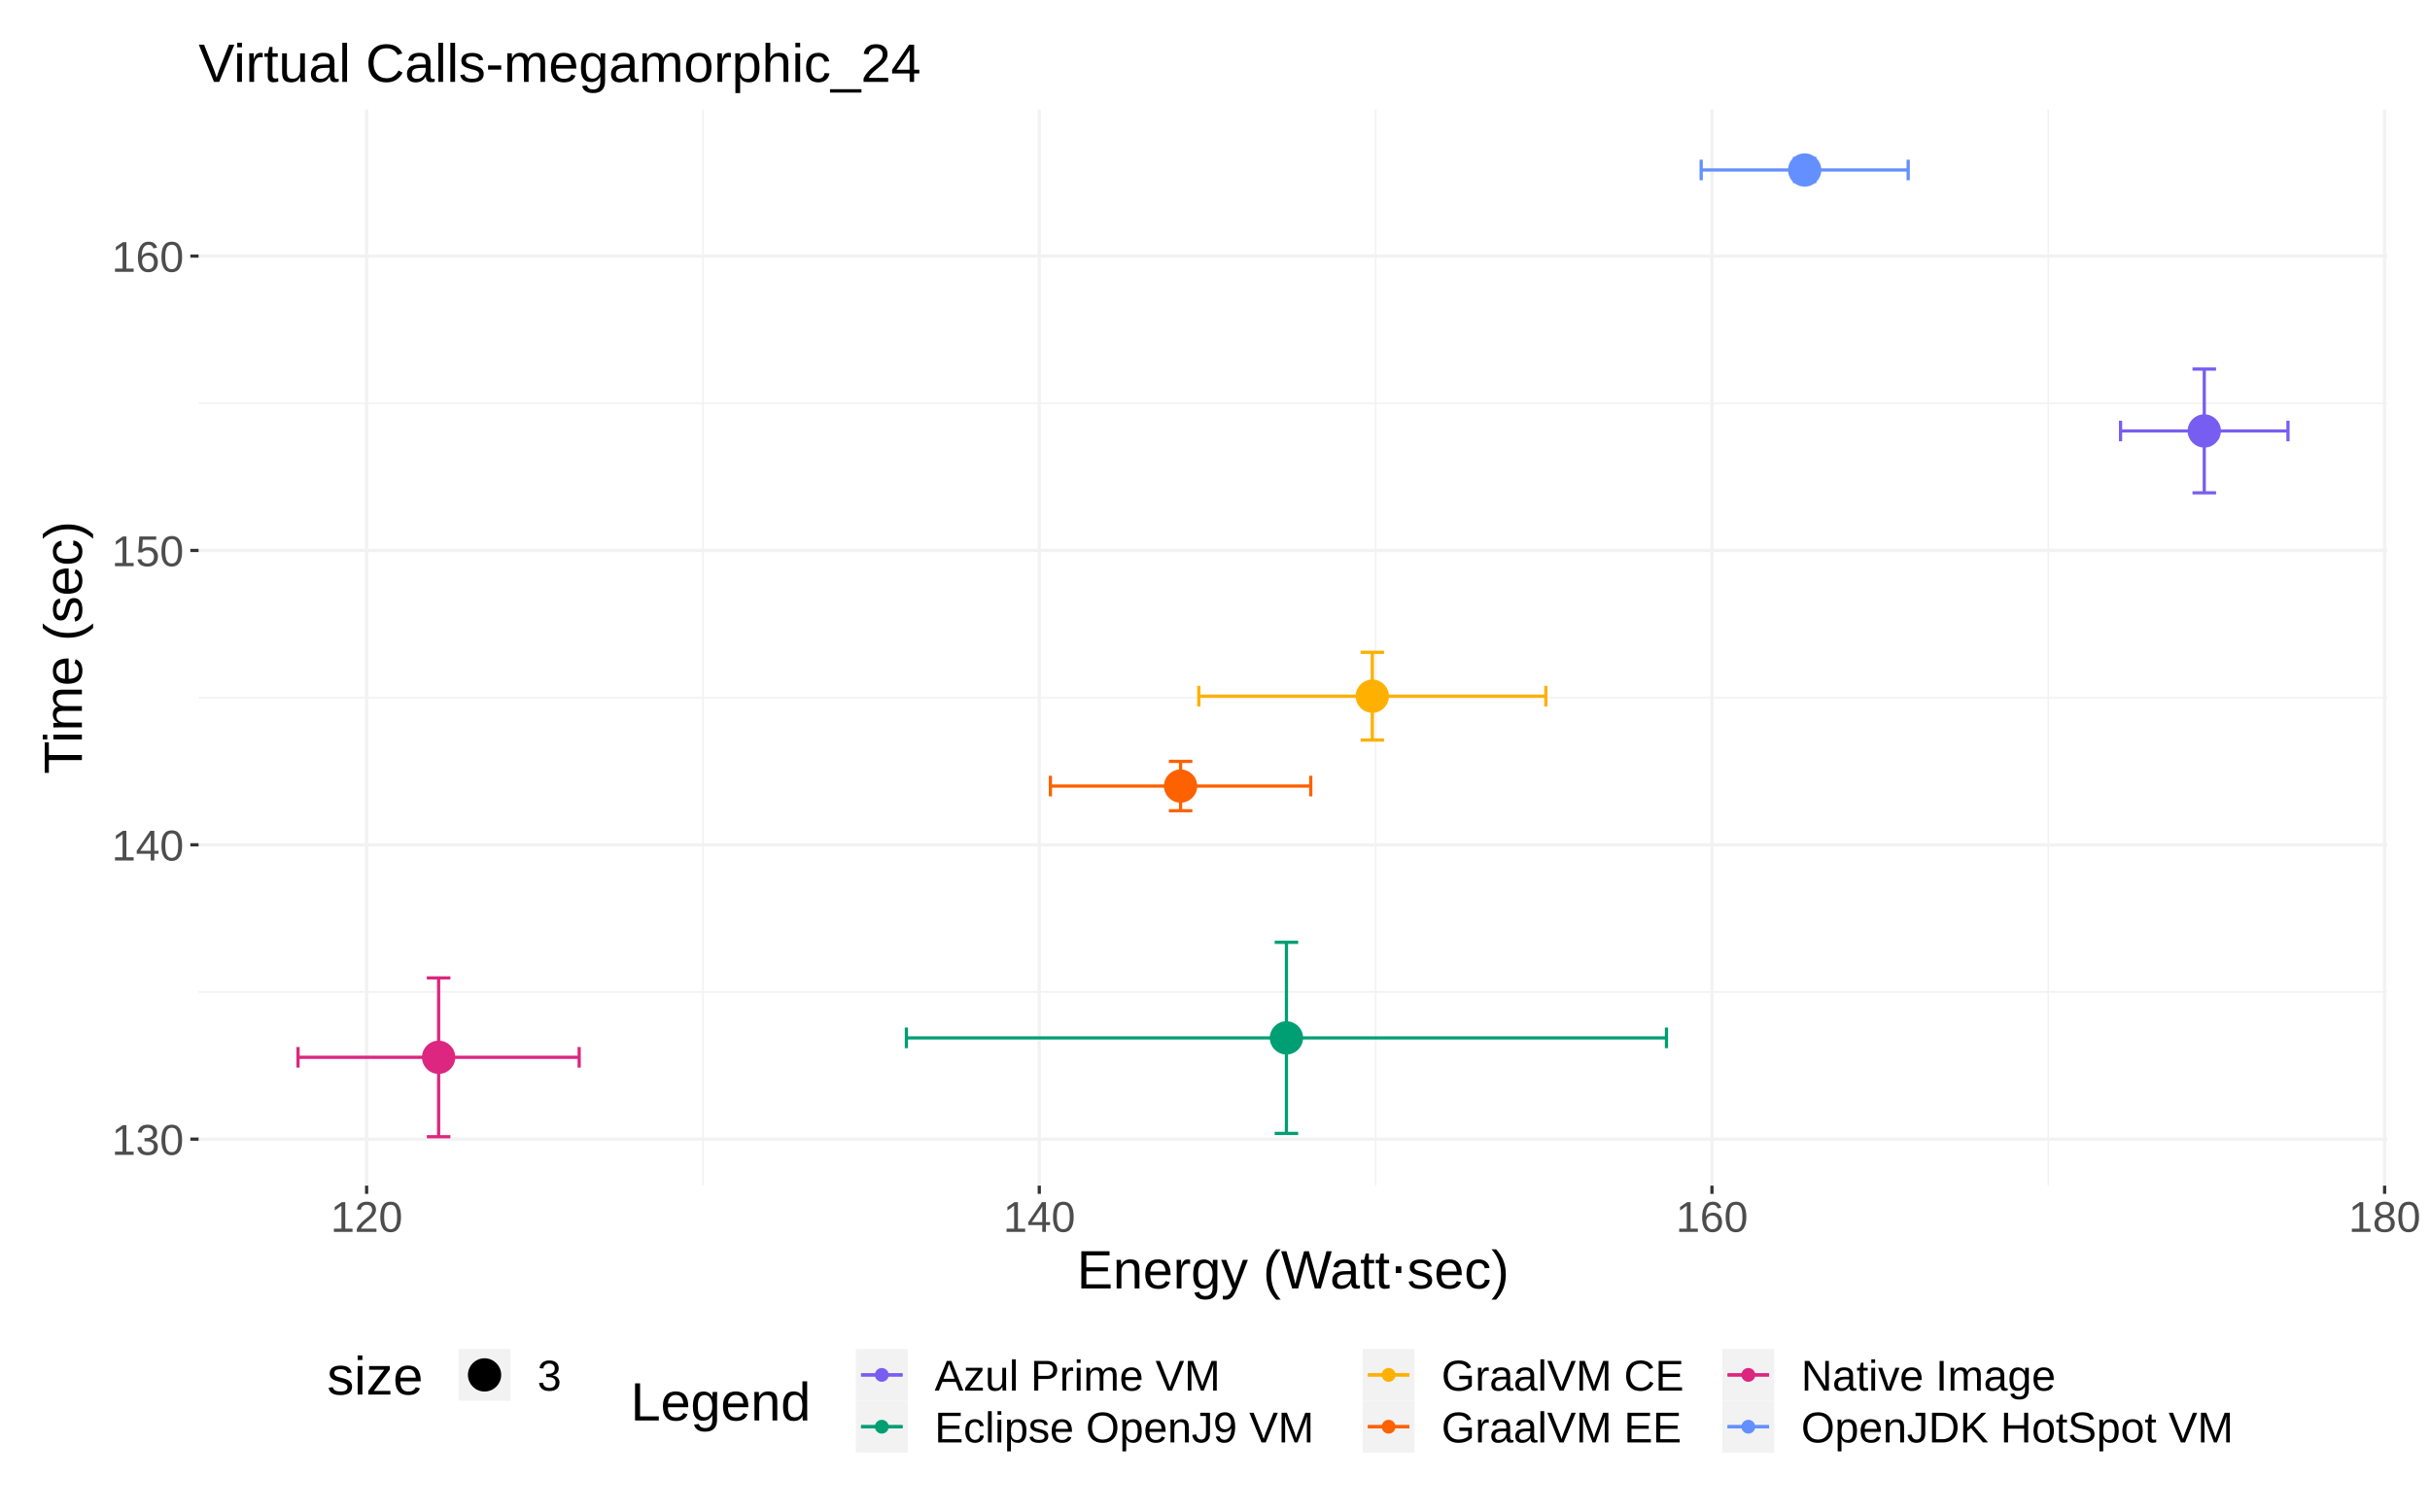
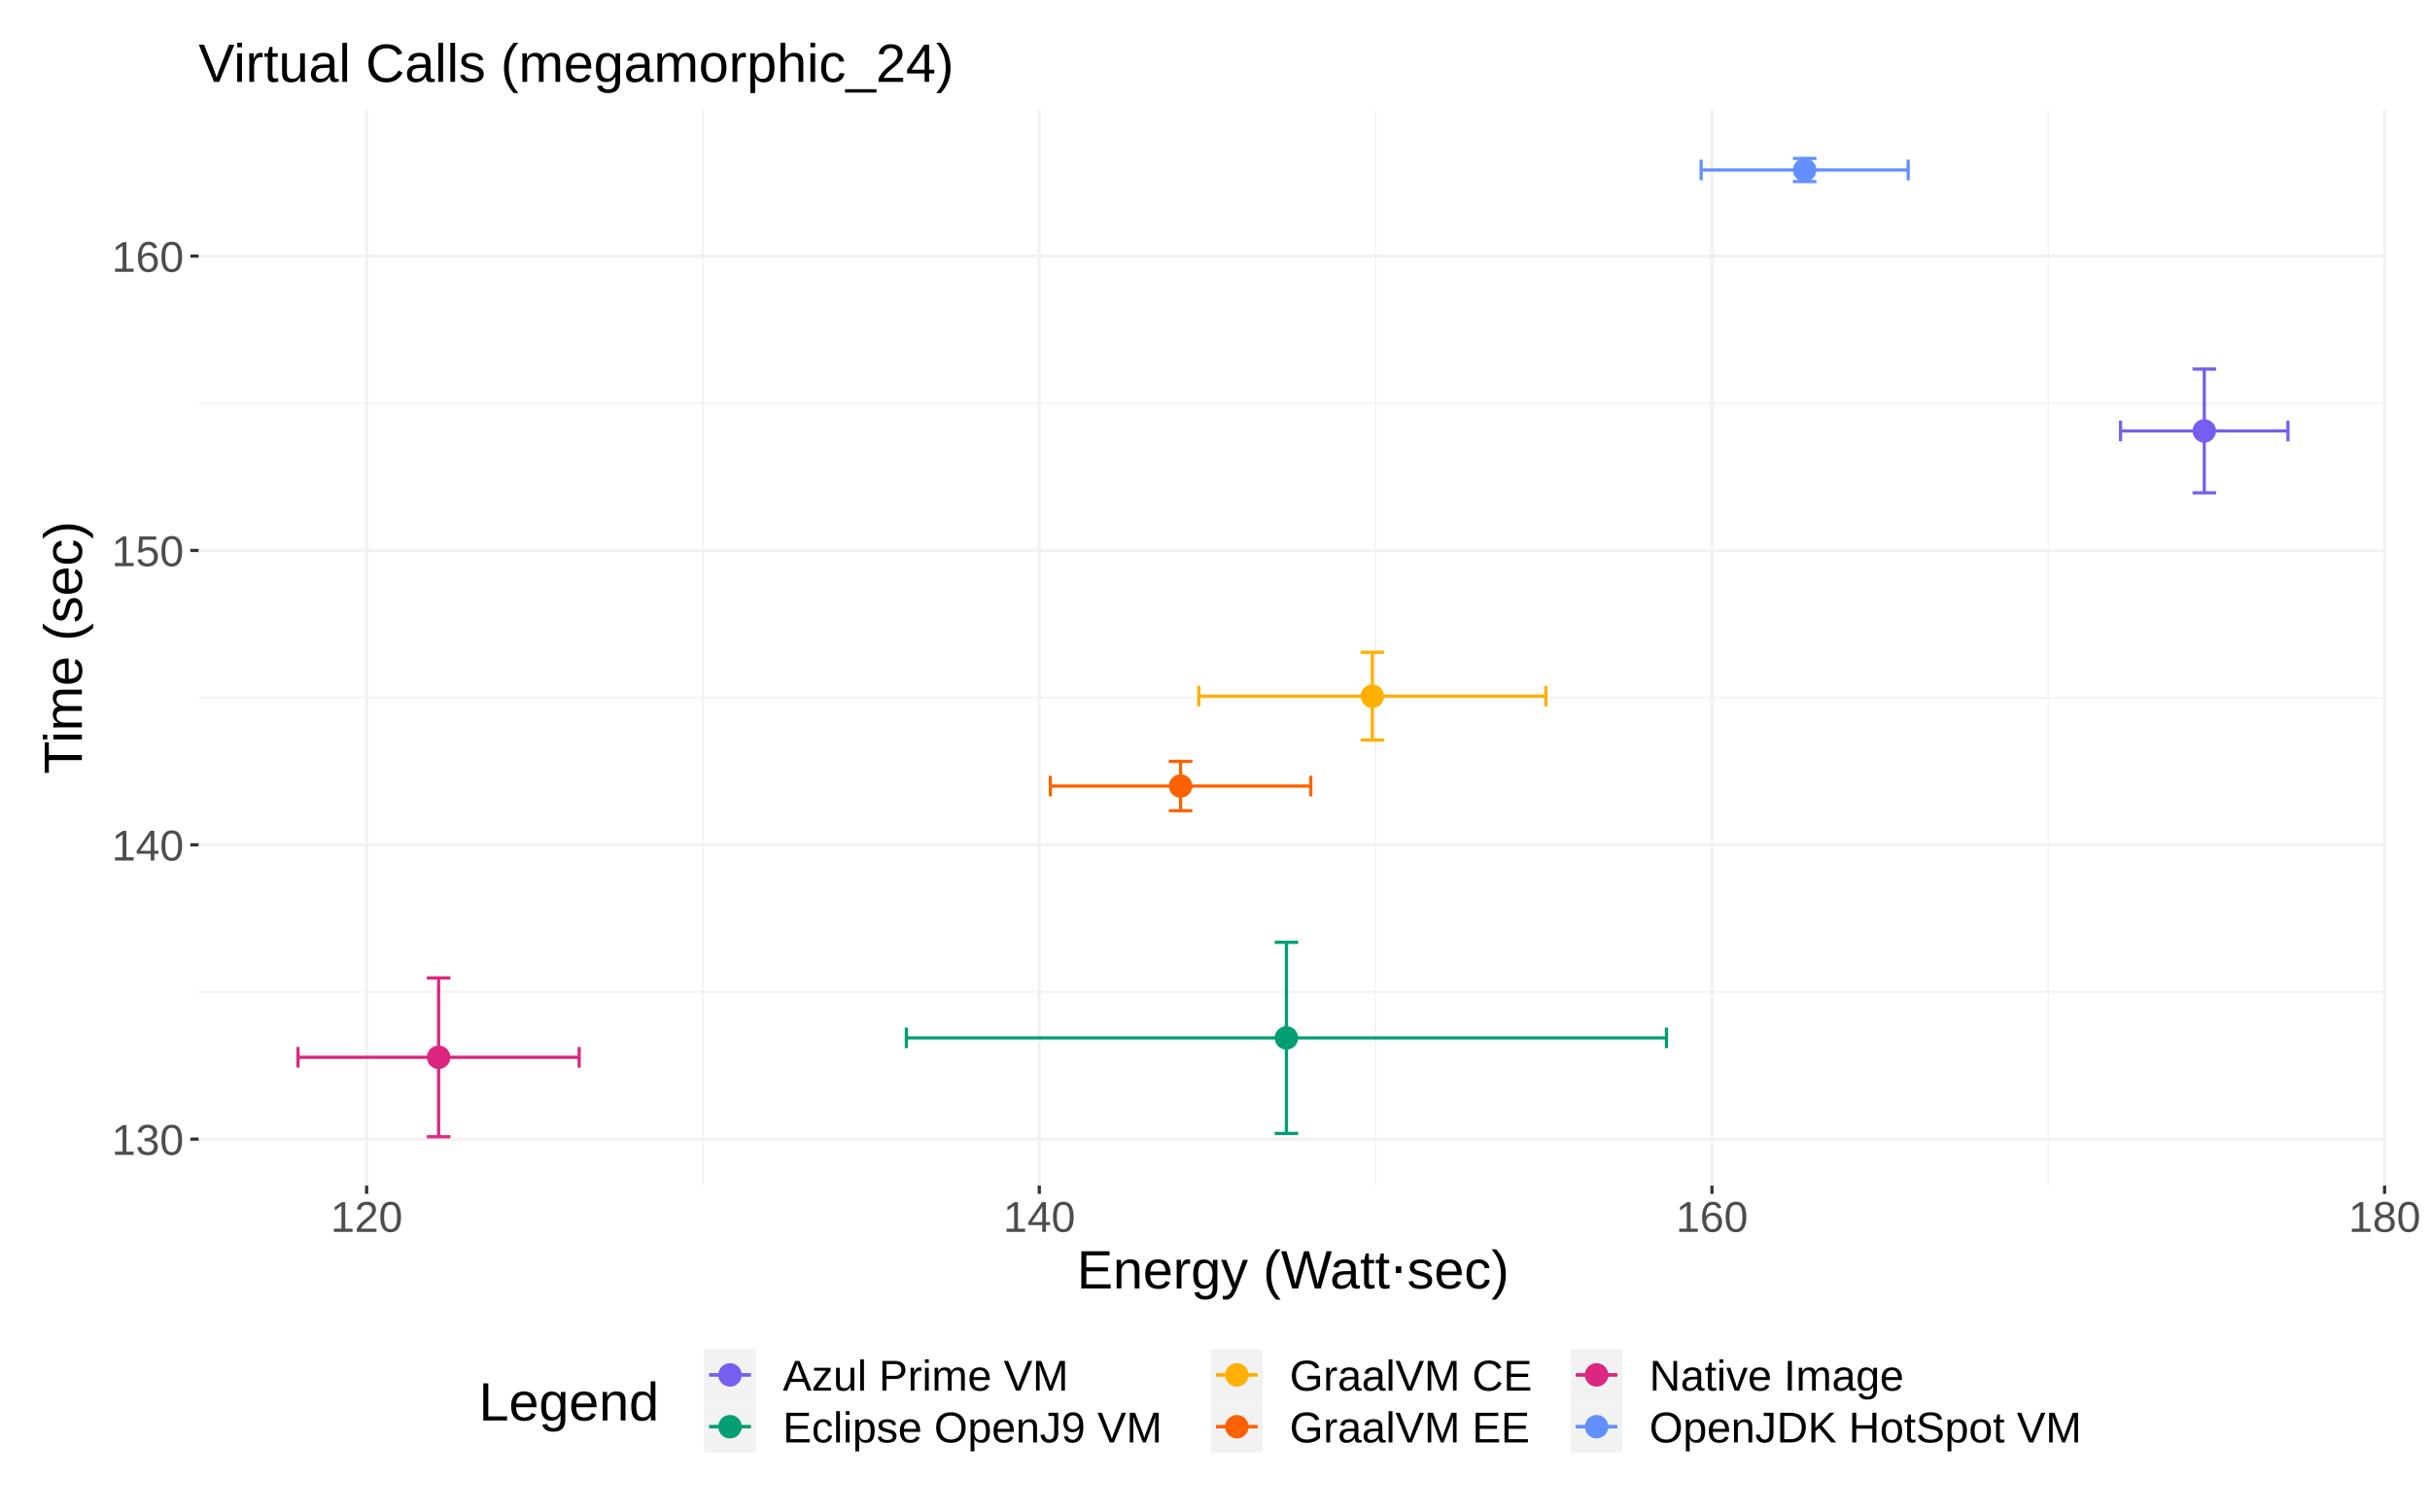
<svg xmlns="http://www.w3.org/2000/svg" class="svglite" width="810.00pt" height="504.00pt" viewBox="0 0 810.00 504.00">
  <defs>
    <style type="text/css">
    .svglite line, .svglite polyline, .svglite polygon, .svglite path, .svglite rect, .svglite circle {
      fill: none;
      stroke: #000000;
      stroke-linecap: round;
      stroke-linejoin: round;
      stroke-miterlimit: 10.00;
    }
    .svglite text {
      white-space: pre;
    }
  </style>
  </defs>
  <rect width="100%" height="100%" style="stroke: none; fill: #FFFFFF;" />
  <defs>
    <clipPath id="cpMC4wMHw4MTAuMDB8MC4wMHw1MDQuMDA=">
      <rect x="0.00" y="0.00" width="810.00" height="504.00" />
    </clipPath>
  </defs>
  <g clip-path="url(#cpMC4wMHw4MTAuMDB8MC4wMHw1MDQuMDA=)">
    <rect x="0.00" y="-0" width="810.00" height="504.00" style="stroke-width: 1.07; stroke: #FFFFFF; fill: #FFFFFF;" />
  </g>
  <defs>
    <clipPath id="cpNjYuMTl8Nzk1LjgzfDM2LjUyfDM5NS4zMg==">
      <rect x="66.19" y="36.52" width="729.64" height="358.80" />
    </clipPath>
  </defs>
  <g clip-path="url(#cpNjYuMTl8Nzk1LjgzfDM2LjUyfDM5NS4zMg==)">
    <rect x="66.19" y="36.52" width="729.64" height="358.80" style="stroke-width: 1.07; stroke: none;" />
    <polyline points="66.19,330.75 795.83,330.75 " style="stroke-width: 0.53; stroke: #F2F2F2; stroke-linecap: butt;" />
    <polyline points="66.19,232.61 795.83,232.61 " style="stroke-width: 0.53; stroke: #F2F2F2; stroke-linecap: butt;" />
    <polyline points="66.19,134.47 795.83,134.47 " style="stroke-width: 0.53; stroke: #F2F2F2; stroke-linecap: butt;" />
    <polyline points="234.32,395.32 234.32,36.52 " style="stroke-width: 0.53; stroke: #F2F2F2; stroke-linecap: butt;" />
    <polyline points="458.54,395.32 458.54,36.52 " style="stroke-width: 0.53; stroke: #F2F2F2; stroke-linecap: butt;" />
    <polyline points="682.76,395.32 682.76,36.52 " style="stroke-width: 0.53; stroke: #F2F2F2; stroke-linecap: butt;" />
    <polyline points="66.19,379.82 795.83,379.82 " style="stroke-width: 1.07; stroke: #F2F2F2; stroke-linecap: butt;" />
    <polyline points="66.19,281.68 795.83,281.68 " style="stroke-width: 1.07; stroke: #F2F2F2; stroke-linecap: butt;" />
    <polyline points="66.19,183.54 795.83,183.54 " style="stroke-width: 1.07; stroke: #F2F2F2; stroke-linecap: butt;" />
    <polyline points="66.19,85.39 795.83,85.39 " style="stroke-width: 1.07; stroke: #F2F2F2; stroke-linecap: butt;" />
    <polyline points="122.21,395.32 122.21,36.52 " style="stroke-width: 1.07; stroke: #F2F2F2; stroke-linecap: butt;" />
    <polyline points="346.43,395.32 346.43,36.52 " style="stroke-width: 1.07; stroke: #F2F2F2; stroke-linecap: butt;" />
    <polyline points="570.65,395.32 570.65,36.52 " style="stroke-width: 1.07; stroke: #F2F2F2; stroke-linecap: butt;" />
    <polyline points="794.87,395.32 794.87,36.52 " style="stroke-width: 1.07; stroke: #F2F2F2; stroke-linecap: butt;" />
-     <circle cx="734.76" cy="143.69" r="5.19" style="stroke-width: 0.71; stroke: #785EF0; fill: #785EF0;" />
-     <circle cx="428.81" cy="346.06" r="5.19" style="stroke-width: 0.71; stroke: #009E73; fill: #009E73;" />
-     <circle cx="457.44" cy="232.13" r="5.19" style="stroke-width: 0.71; stroke: #FFB000; fill: #FFB000;" />
-     <circle cx="393.53" cy="262.09" r="5.19" style="stroke-width: 0.71; stroke: #FE6100; fill: #FE6100;" />
-     <circle cx="146.21" cy="352.53" r="5.19" style="stroke-width: 0.71; stroke: #DC267F; fill: #DC267F;" />
-     <circle cx="601.56" cy="56.68" r="5.19" style="stroke-width: 0.71; stroke: #648FFF; fill: #648FFF;" />
+     <circle cx="734.76" cy="143.69" r="3.56" style="stroke-width: 0.71; stroke: #785EF0; fill: #785EF0;" />
+     <circle cx="428.81" cy="346.06" r="3.56" style="stroke-width: 0.71; stroke: #009E73; fill: #009E73;" />
+     <circle cx="457.44" cy="232.13" r="3.56" style="stroke-width: 0.71; stroke: #FFB000; fill: #FFB000;" />
+     <circle cx="393.53" cy="262.09" r="3.56" style="stroke-width: 0.71; stroke: #FE6100; fill: #FE6100;" />
+     <circle cx="146.21" cy="352.53" r="3.56" style="stroke-width: 0.71; stroke: #DC267F; fill: #DC267F;" />
+     <circle cx="601.56" cy="56.68" r="3.56" style="stroke-width: 0.71; stroke: #648FFF; fill: #648FFF;" />
    <polyline points="762.66,147.13 762.66,140.26 " style="stroke-width: 1.07; stroke: #785EF0; stroke-linecap: butt;" />
    <polyline points="762.66,143.69 706.85,143.69 " style="stroke-width: 1.07; stroke: #785EF0; stroke-linecap: butt;" />
    <polyline points="706.85,147.13 706.85,140.26 " style="stroke-width: 1.07; stroke: #785EF0; stroke-linecap: butt;" />
    <polyline points="555.49,349.49 555.49,342.62 " style="stroke-width: 1.07; stroke: #009E73; stroke-linecap: butt;" />
    <polyline points="555.49,346.06 302.13,346.06 " style="stroke-width: 1.07; stroke: #009E73; stroke-linecap: butt;" />
    <polyline points="302.13,349.49 302.13,342.62 " style="stroke-width: 1.07; stroke: #009E73; stroke-linecap: butt;" />
    <polyline points="515.28,235.56 515.28,228.69 " style="stroke-width: 1.07; stroke: #FFB000; stroke-linecap: butt;" />
    <polyline points="515.28,232.13 399.61,232.13 " style="stroke-width: 1.07; stroke: #FFB000; stroke-linecap: butt;" />
    <polyline points="399.61,235.56 399.61,228.69 " style="stroke-width: 1.07; stroke: #FFB000; stroke-linecap: butt;" />
    <polyline points="436.92,265.52 436.92,258.65 " style="stroke-width: 1.07; stroke: #FE6100; stroke-linecap: butt;" />
    <polyline points="436.92,262.09 350.14,262.09 " style="stroke-width: 1.07; stroke: #FE6100; stroke-linecap: butt;" />
    <polyline points="350.14,265.52 350.14,258.65 " style="stroke-width: 1.07; stroke: #FE6100; stroke-linecap: butt;" />
    <polyline points="193.06,355.97 193.06,349.10 " style="stroke-width: 1.07; stroke: #DC267F; stroke-linecap: butt;" />
    <polyline points="193.06,352.53 99.35,352.53 " style="stroke-width: 1.07; stroke: #DC267F; stroke-linecap: butt;" />
    <polyline points="99.35,355.97 99.35,349.10 " style="stroke-width: 1.07; stroke: #DC267F; stroke-linecap: butt;" />
    <polyline points="636.06,60.11 636.06,53.24 " style="stroke-width: 1.07; stroke: #648FFF; stroke-linecap: butt;" />
    <polyline points="636.06,56.68 567.06,56.68 " style="stroke-width: 1.07; stroke: #648FFF; stroke-linecap: butt;" />
    <polyline points="567.06,60.11 567.06,53.24 " style="stroke-width: 1.07; stroke: #648FFF; stroke-linecap: butt;" />
    <polyline points="730.83,123.06 738.68,123.06 " style="stroke-width: 1.07; stroke: #785EF0; stroke-linecap: butt;" />
    <polyline points="734.76,123.06 734.76,164.32 " style="stroke-width: 1.07; stroke: #785EF0; stroke-linecap: butt;" />
    <polyline points="730.83,164.32 738.68,164.32 " style="stroke-width: 1.07; stroke: #785EF0; stroke-linecap: butt;" />
    <polyline points="424.89,314.19 432.73,314.19 " style="stroke-width: 1.07; stroke: #009E73; stroke-linecap: butt;" />
    <polyline points="428.81,314.19 428.81,377.92 " style="stroke-width: 1.07; stroke: #009E73; stroke-linecap: butt;" />
    <polyline points="424.89,377.92 432.73,377.92 " style="stroke-width: 1.07; stroke: #009E73; stroke-linecap: butt;" />
    <polyline points="453.52,217.49 461.37,217.49 " style="stroke-width: 1.07; stroke: #FFB000; stroke-linecap: butt;" />
    <polyline points="457.44,217.49 457.44,246.76 " style="stroke-width: 1.07; stroke: #FFB000; stroke-linecap: butt;" />
    <polyline points="453.52,246.76 461.37,246.76 " style="stroke-width: 1.07; stroke: #FFB000; stroke-linecap: butt;" />
    <polyline points="389.61,253.86 397.45,253.86 " style="stroke-width: 1.07; stroke: #FE6100; stroke-linecap: butt;" />
    <polyline points="393.53,253.86 393.53,270.31 " style="stroke-width: 1.07; stroke: #FE6100; stroke-linecap: butt;" />
    <polyline points="389.61,270.31 397.45,270.31 " style="stroke-width: 1.07; stroke: #FE6100; stroke-linecap: butt;" />
    <polyline points="142.28,326.06 150.13,326.06 " style="stroke-width: 1.07; stroke: #DC267F; stroke-linecap: butt;" />
    <polyline points="146.21,326.06 146.21,379.01 " style="stroke-width: 1.07; stroke: #DC267F; stroke-linecap: butt;" />
    <polyline points="142.28,379.01 150.13,379.01 " style="stroke-width: 1.07; stroke: #DC267F; stroke-linecap: butt;" />
    <polyline points="597.64,52.83 605.48,52.83 " style="stroke-width: 1.07; stroke: #648FFF; stroke-linecap: butt;" />
    <polyline points="601.56,52.83 601.56,60.53 " style="stroke-width: 1.07; stroke: #648FFF; stroke-linecap: butt;" />
    <polyline points="597.64,60.53 605.48,60.53 " style="stroke-width: 1.07; stroke: #648FFF; stroke-linecap: butt;" />
  </g>
  <g clip-path="url(#cpMC4wMHw4MTAuMDB8MC4wMHw1MDQuMDA=)">
    <text x="61.26" y="385.06" text-anchor="end" style="font-size: 14.40px;fill: #4D4D4D; font-family: &quot;Liberation Sans&quot;;" textLength="27.48px" lengthAdjust="spacingAndGlyphs">130</text>
    <text x="61.26" y="286.92" text-anchor="end" style="font-size: 14.40px;fill: #4D4D4D; font-family: &quot;Liberation Sans&quot;;" textLength="27.48px" lengthAdjust="spacingAndGlyphs">140</text>
    <text x="61.26" y="188.78" text-anchor="end" style="font-size: 14.40px;fill: #4D4D4D; font-family: &quot;Liberation Sans&quot;;" textLength="27.48px" lengthAdjust="spacingAndGlyphs">150</text>
    <text x="61.26" y="90.64" text-anchor="end" style="font-size: 14.40px;fill: #4D4D4D; font-family: &quot;Liberation Sans&quot;;" textLength="27.48px" lengthAdjust="spacingAndGlyphs">160</text>
    <polyline points="63.45,379.82 66.19,379.82 " style="stroke-width: 1.07; stroke: #333333; stroke-linecap: butt;" />
    <polyline points="63.45,281.68 66.19,281.68 " style="stroke-width: 1.07; stroke: #333333; stroke-linecap: butt;" />
    <polyline points="63.45,183.54 66.19,183.54 " style="stroke-width: 1.07; stroke: #333333; stroke-linecap: butt;" />
    <polyline points="63.45,85.39 66.19,85.39 " style="stroke-width: 1.07; stroke: #333333; stroke-linecap: butt;" />
    <polyline points="122.21,398.06 122.21,395.32 " style="stroke-width: 1.07; stroke: #333333; stroke-linecap: butt;" />
    <polyline points="346.43,398.06 346.43,395.32 " style="stroke-width: 1.07; stroke: #333333; stroke-linecap: butt;" />
    <polyline points="570.65,398.06 570.65,395.32 " style="stroke-width: 1.07; stroke: #333333; stroke-linecap: butt;" />
    <polyline points="794.87,398.06 794.87,395.32 " style="stroke-width: 1.07; stroke: #333333; stroke-linecap: butt;" />
    <text x="122.21" y="410.74" text-anchor="middle" style="font-size: 14.40px;fill: #4D4D4D; font-family: &quot;Liberation Sans&quot;;" textLength="27.48px" lengthAdjust="spacingAndGlyphs">120</text>
    <text x="346.43" y="410.74" text-anchor="middle" style="font-size: 14.40px;fill: #4D4D4D; font-family: &quot;Liberation Sans&quot;;" textLength="27.48px" lengthAdjust="spacingAndGlyphs">140</text>
    <text x="570.65" y="410.74" text-anchor="middle" style="font-size: 14.40px;fill: #4D4D4D; font-family: &quot;Liberation Sans&quot;;" textLength="27.48px" lengthAdjust="spacingAndGlyphs">160</text>
    <text x="794.87" y="410.74" text-anchor="middle" style="font-size: 14.40px;fill: #4D4D4D; font-family: &quot;Liberation Sans&quot;;" textLength="27.48px" lengthAdjust="spacingAndGlyphs">180</text>
    <text x="431.01" y="429.60" text-anchor="middle" style="font-size: 18.00px; font-family: &quot;Liberation Sans&quot;;" textLength="160.65px" lengthAdjust="spacingAndGlyphs">Energy (Watt⋅sec)</text>
    <text transform="translate(27.30,215.92) rotate(-90)" text-anchor="middle" style="font-size: 18.00px; font-family: &quot;Liberation Sans&quot;;" textLength="94.16px" lengthAdjust="spacingAndGlyphs">Time (sec)</text>
-     <rect x="103.54" y="444.31" width="90.23" height="28.24" style="stroke-width: 1.07; stroke: none; fill: #FFFFFF;" />
-     <text x="109.02" y="464.99" style="font-size: 18.00px; font-family: &quot;Liberation Sans&quot;;" textLength="34.90px" lengthAdjust="spacingAndGlyphs">size</text>
-     <rect x="152.88" y="449.79" width="17.28" height="17.28" style="stroke-width: 1.07; stroke: none; fill: #F2F2F2;" />
-     <circle cx="161.52" cy="458.43" r="5.19" style="stroke-width: 0.71; fill: #000000;" />
-     <text x="179.13" y="463.67" style="font-size: 14.40px; font-family: &quot;Liberation Sans&quot;;" textLength="9.16px" lengthAdjust="spacingAndGlyphs">3</text>
-     <rect x="204.73" y="444.31" width="553.75" height="45.52" style="stroke-width: 1.07; stroke: none; fill: #FFFFFF;" />
-     <text x="210.20" y="473.63" style="font-size: 18.00px; font-family: &quot;Liberation Sans&quot;;" textLength="66.12px" lengthAdjust="spacingAndGlyphs">Legend</text>
-     <rect x="285.29" y="449.79" width="17.28" height="17.28" style="stroke-width: 1.07; stroke: none; fill: #F2F2F2;" />
-     <circle cx="293.93" cy="458.43" r="1.95" style="stroke-width: 0.71; stroke: #785EF0; fill: #785EF0;" />
-     <line x1="287.02" y1="458.43" x2="300.84" y2="458.43" style="stroke-width: 1.07; stroke: #785EF0; stroke-linecap: butt;" />
-     <line x1="287.02" y1="458.43" x2="300.84" y2="458.43" style="stroke-width: 1.07; stroke: #785EF0; stroke-linecap: butt;" />
-     <rect x="285.29" y="467.07" width="17.28" height="17.28" style="stroke-width: 1.07; stroke: none; fill: #F2F2F2;" />
-     <circle cx="293.93" cy="475.71" r="1.95" style="stroke-width: 0.71; stroke: #009E73; fill: #009E73;" />
-     <line x1="287.02" y1="475.71" x2="300.84" y2="475.71" style="stroke-width: 1.07; stroke: #009E73; stroke-linecap: butt;" />
-     <line x1="287.02" y1="475.71" x2="300.84" y2="475.71" style="stroke-width: 1.07; stroke: #009E73; stroke-linecap: butt;" />
-     <rect x="454.24" y="449.79" width="17.28" height="17.28" style="stroke-width: 1.07; stroke: none; fill: #F2F2F2;" />
-     <circle cx="462.88" cy="458.43" r="1.95" style="stroke-width: 0.71; stroke: #FFB000; fill: #FFB000;" />
-     <line x1="455.97" y1="458.43" x2="469.79" y2="458.43" style="stroke-width: 1.07; stroke: #FFB000; stroke-linecap: butt;" />
-     <line x1="455.97" y1="458.43" x2="469.79" y2="458.43" style="stroke-width: 1.07; stroke: #FFB000; stroke-linecap: butt;" />
-     <rect x="454.24" y="467.07" width="17.28" height="17.28" style="stroke-width: 1.07; stroke: none; fill: #F2F2F2;" />
-     <circle cx="462.88" cy="475.71" r="1.95" style="stroke-width: 0.71; stroke: #FE6100; fill: #FE6100;" />
-     <line x1="455.97" y1="475.71" x2="469.79" y2="475.71" style="stroke-width: 1.07; stroke: #FE6100; stroke-linecap: butt;" />
-     <line x1="455.97" y1="475.71" x2="469.79" y2="475.71" style="stroke-width: 1.07; stroke: #FE6100; stroke-linecap: butt;" />
-     <rect x="574.14" y="449.79" width="17.28" height="17.28" style="stroke-width: 1.07; stroke: none; fill: #F2F2F2;" />
-     <circle cx="582.78" cy="458.43" r="1.95" style="stroke-width: 0.71; stroke: #DC267F; fill: #DC267F;" />
-     <line x1="575.87" y1="458.43" x2="589.69" y2="458.43" style="stroke-width: 1.07; stroke: #DC267F; stroke-linecap: butt;" />
-     <line x1="575.87" y1="458.43" x2="589.69" y2="458.43" style="stroke-width: 1.07; stroke: #DC267F; stroke-linecap: butt;" />
-     <rect x="574.14" y="467.07" width="17.28" height="17.28" style="stroke-width: 1.07; stroke: none; fill: #F2F2F2;" />
-     <circle cx="582.78" cy="475.71" r="1.95" style="stroke-width: 0.71; stroke: #648FFF; fill: #648FFF;" />
-     <line x1="575.87" y1="475.71" x2="589.69" y2="475.71" style="stroke-width: 1.07; stroke: #648FFF; stroke-linecap: butt;" />
-     <line x1="575.87" y1="475.71" x2="589.69" y2="475.71" style="stroke-width: 1.07; stroke: #648FFF; stroke-linecap: butt;" />
-     <text x="311.54" y="463.67" style="font-size: 14.40px; font-family: &quot;Liberation Sans&quot;;" textLength="103.13px" lengthAdjust="spacingAndGlyphs">Azul Prime VM</text>
-     <text x="311.54" y="480.95" style="font-size: 14.40px; font-family: &quot;Liberation Sans&quot;;" textLength="133.74px" lengthAdjust="spacingAndGlyphs">Eclipse OpenJ9 VM</text>
-     <text x="480.49" y="463.67" style="font-size: 14.40px; font-family: &quot;Liberation Sans&quot;;" textLength="84.69px" lengthAdjust="spacingAndGlyphs">GraalVM CE</text>
-     <text x="480.49" y="480.95" style="font-size: 14.40px; font-family: &quot;Liberation Sans&quot;;" textLength="83.73px" lengthAdjust="spacingAndGlyphs">GraalVM EE</text>
-     <text x="600.39" y="463.67" style="font-size: 14.40px; font-family: &quot;Liberation Sans&quot;;" textLength="96.25px" lengthAdjust="spacingAndGlyphs">Native Image</text>
-     <text x="600.39" y="480.95" style="font-size: 14.40px; font-family: &quot;Liberation Sans&quot;;" textLength="152.61px" lengthAdjust="spacingAndGlyphs">OpenJDK HotSpot VM</text>
-     <text x="66.19" y="27.30" style="font-size: 18.00px; font-family: &quot;Liberation Sans&quot;;" textLength="270.68px" lengthAdjust="spacingAndGlyphs">Virtual Calls-megamorphic_24</text>
+     <rect x="154.13" y="444.31" width="553.75" height="45.52" style="stroke-width: 1.07; stroke: none; fill: #FFFFFF;" />
+     <text x="159.61" y="473.63" style="font-size: 18.00px; font-family: &quot;Liberation Sans&quot;;" textLength="66.12px" lengthAdjust="spacingAndGlyphs">Legend</text>
+     <rect x="234.70" y="449.79" width="17.28" height="17.28" style="stroke-width: 1.07; stroke: none; fill: #F2F2F2;" />
+     <circle cx="243.34" cy="458.43" r="3.56" style="stroke-width: 0.71; stroke: #785EF0; fill: #785EF0;" />
+     <line x1="236.42" y1="458.43" x2="250.25" y2="458.43" style="stroke-width: 1.07; stroke: #785EF0; stroke-linecap: butt;" />
+     <line x1="236.42" y1="458.43" x2="250.25" y2="458.43" style="stroke-width: 1.07; stroke: #785EF0; stroke-linecap: butt;" />
+     <rect x="234.70" y="467.07" width="17.28" height="17.28" style="stroke-width: 1.07; stroke: none; fill: #F2F2F2;" />
+     <circle cx="243.34" cy="475.71" r="3.56" style="stroke-width: 0.71; stroke: #009E73; fill: #009E73;" />
+     <line x1="236.42" y1="475.71" x2="250.25" y2="475.71" style="stroke-width: 1.07; stroke: #009E73; stroke-linecap: butt;" />
+     <line x1="236.42" y1="475.71" x2="250.25" y2="475.71" style="stroke-width: 1.07; stroke: #009E73; stroke-linecap: butt;" />
+     <rect x="403.65" y="449.79" width="17.28" height="17.28" style="stroke-width: 1.07; stroke: none; fill: #F2F2F2;" />
+     <circle cx="412.29" cy="458.43" r="3.56" style="stroke-width: 0.71; stroke: #FFB000; fill: #FFB000;" />
+     <line x1="405.38" y1="458.43" x2="419.20" y2="458.43" style="stroke-width: 1.07; stroke: #FFB000; stroke-linecap: butt;" />
+     <line x1="405.38" y1="458.43" x2="419.20" y2="458.43" style="stroke-width: 1.07; stroke: #FFB000; stroke-linecap: butt;" />
+     <rect x="403.65" y="467.07" width="17.28" height="17.28" style="stroke-width: 1.07; stroke: none; fill: #F2F2F2;" />
+     <circle cx="412.29" cy="475.71" r="3.56" style="stroke-width: 0.71; stroke: #FE6100; fill: #FE6100;" />
+     <line x1="405.38" y1="475.71" x2="419.20" y2="475.71" style="stroke-width: 1.07; stroke: #FE6100; stroke-linecap: butt;" />
+     <line x1="405.38" y1="475.71" x2="419.20" y2="475.71" style="stroke-width: 1.07; stroke: #FE6100; stroke-linecap: butt;" />
+     <rect x="523.55" y="449.79" width="17.28" height="17.28" style="stroke-width: 1.07; stroke: none; fill: #F2F2F2;" />
+     <circle cx="532.19" cy="458.43" r="3.56" style="stroke-width: 0.71; stroke: #DC267F; fill: #DC267F;" />
+     <line x1="525.28" y1="458.43" x2="539.10" y2="458.43" style="stroke-width: 1.07; stroke: #DC267F; stroke-linecap: butt;" />
+     <line x1="525.28" y1="458.43" x2="539.10" y2="458.43" style="stroke-width: 1.07; stroke: #DC267F; stroke-linecap: butt;" />
+     <rect x="523.55" y="467.07" width="17.28" height="17.28" style="stroke-width: 1.07; stroke: none; fill: #F2F2F2;" />
+     <circle cx="532.19" cy="475.71" r="3.56" style="stroke-width: 0.71; stroke: #648FFF; fill: #648FFF;" />
+     <line x1="525.28" y1="475.71" x2="539.10" y2="475.71" style="stroke-width: 1.07; stroke: #648FFF; stroke-linecap: butt;" />
+     <line x1="525.28" y1="475.71" x2="539.10" y2="475.71" style="stroke-width: 1.07; stroke: #648FFF; stroke-linecap: butt;" />
+     <text x="260.94" y="463.67" style="font-size: 14.40px; font-family: &quot;Liberation Sans&quot;;" textLength="103.13px" lengthAdjust="spacingAndGlyphs">Azul Prime VM</text>
+     <text x="260.94" y="480.95" style="font-size: 14.40px; font-family: &quot;Liberation Sans&quot;;" textLength="133.74px" lengthAdjust="spacingAndGlyphs">Eclipse OpenJ9 VM</text>
+     <text x="429.89" y="463.67" style="font-size: 14.40px; font-family: &quot;Liberation Sans&quot;;" textLength="84.69px" lengthAdjust="spacingAndGlyphs">GraalVM CE</text>
+     <text x="429.89" y="480.95" style="font-size: 14.40px; font-family: &quot;Liberation Sans&quot;;" textLength="83.73px" lengthAdjust="spacingAndGlyphs">GraalVM EE</text>
+     <text x="549.79" y="463.67" style="font-size: 14.40px; font-family: &quot;Liberation Sans&quot;;" textLength="96.25px" lengthAdjust="spacingAndGlyphs">Native Image</text>
+     <text x="549.79" y="480.95" style="font-size: 14.40px; font-family: &quot;Liberation Sans&quot;;" textLength="152.61px" lengthAdjust="spacingAndGlyphs">OpenJDK HotSpot VM</text>
+     <text x="66.19" y="27.30" style="font-size: 18.00px; font-family: &quot;Liberation Sans&quot;;" textLength="283.95px" lengthAdjust="spacingAndGlyphs">Virtual Calls (megamorphic_24)</text>
  </g>
</svg>
